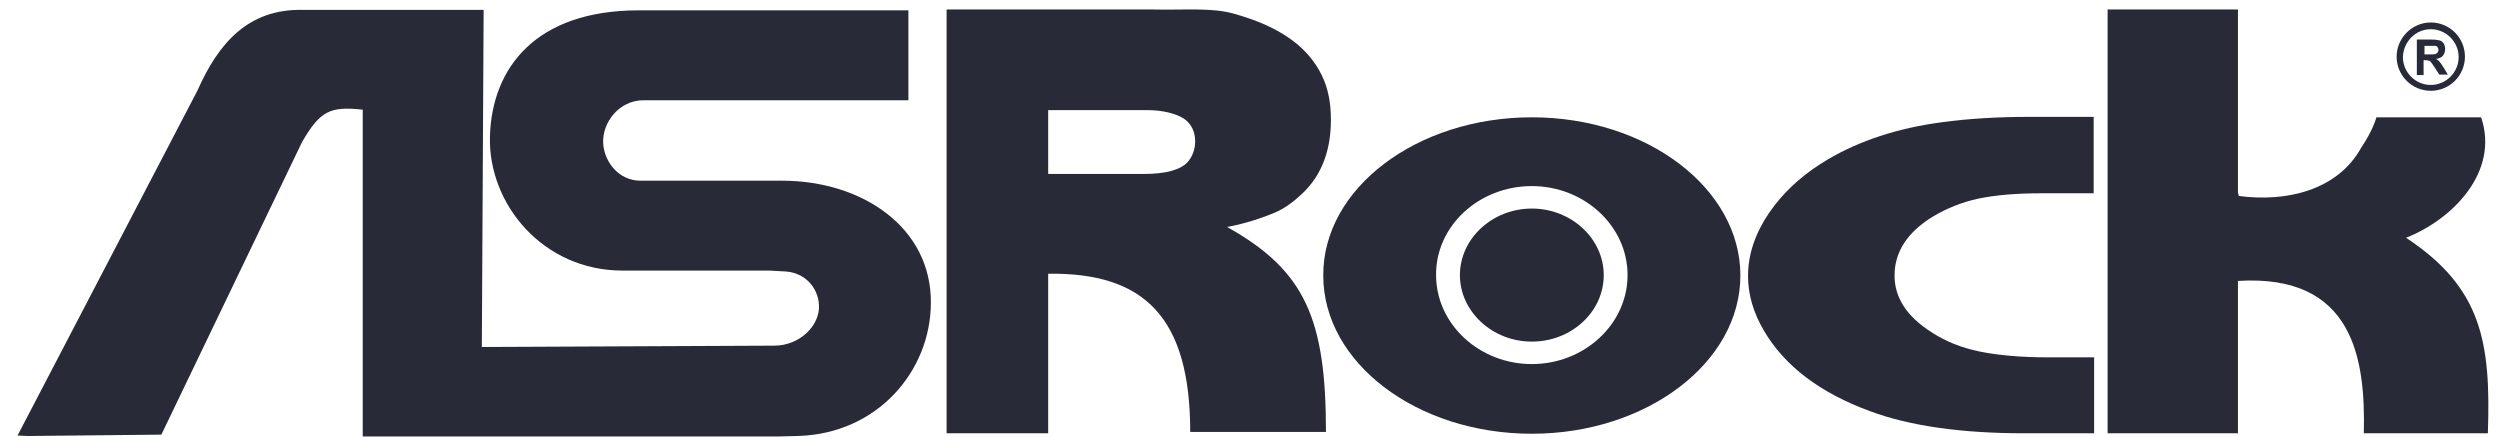
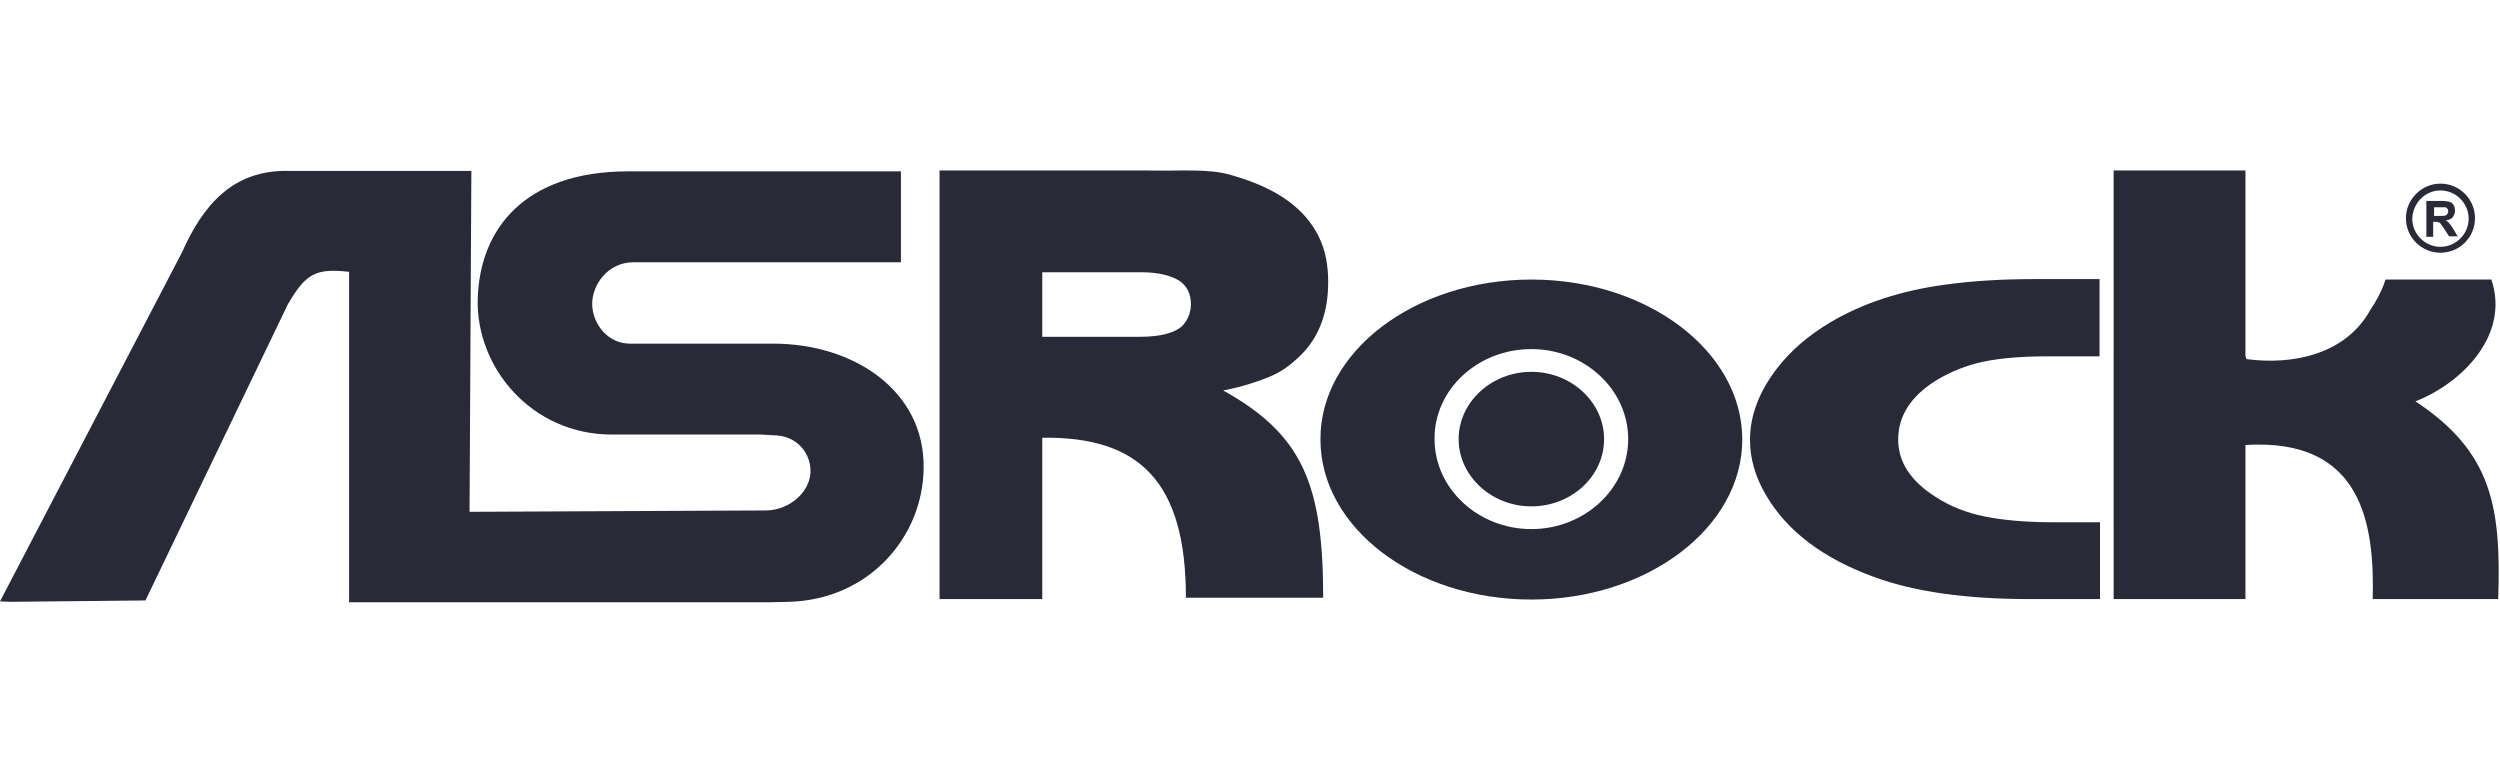
- <svg xmlns="http://www.w3.org/2000/svg" version="1.1" id="圖層_1" x="0px" y="0px" viewBox="0 0 556.2 97.1" style="enable-background:new 0 0 556.2 97.1;" xml:space="preserve">
-   <style type="text/css">
- 	.st0{fill-rule:evenodd;clip-rule:evenodd;fill:#282B37;}
- </style>
+ <svg xmlns="http://www.w3.org/2000/svg" width="550" height="170">
  <g>
-     <g>
-       <path class="st0" d="M465.8,26.1V43h-11.6c-5.6,0-10.3,0.4-14.1,1.2c-3.7,0.8-7.1,2.2-10.1,4c-5.7,3.5-8.5,7.9-8.5,13.1    c0,4.9,2.7,9.1,8.2,12.6c3.2,2.1,6.8,3.5,10.7,4.3c3.9,0.8,9,1.3,15.2,1.3h10.3v16.9h-15.5c-13.9,0-25.4-1.6-34.3-4.9    c-11.2-4.1-19.1-10.1-23.7-18c-2.3-3.9-3.5-8-3.5-12.1c0-5.4,2-10.6,5.9-15.7c3-3.9,6.9-7.3,11.8-10.2c7.1-4.2,15.6-7,25.4-8.3    c5.8-0.8,12.3-1.2,19.6-1.2H465.8L465.8,26.1z" />
-       <path class="st0" d="M497.9,2.1v40.7l0.2,0.8c10.5,1.4,21.9-1.2,27.2-10.7c2.7-4,3.4-6.8,3.4-6.8H552c4.1,12.1-6.3,22.7-16.7,26.8    C552.1,64,554.2,76,553.5,96.4h-27.6h0c0.4-16.4-2.2-35.5-28-33.9l0,33.9h-29V2.1H497.9L497.9,2.1z" />
-       <path class="st0" d="M120.2,97.1h53.1l4.2-0.1c17.7-0.5,29.5-14.4,29.6-29.5c0.2-16.9-15.3-27.3-33.1-27.3h-30h-1.5    c-4.8,0-8-4.1-8.3-8.2c-0.3-4.7,3.5-9.7,9-9.7h58.9V2.3h-60c-22.9,0-32.7,12.8-33.1,28.1c-0.4,15,11.8,29.8,29.5,29.8h32.7    l3.6,0.2c4.4,0.3,7.2,3.7,7.4,7.4c0.3,4.7-4.4,9.1-9.9,9.1l-65.1,0.3l0.4-75l-40.1,0C55.2,1.9,48.6,9.6,43.9,20.2L3.9,96.9L6.2,97    l29.7-0.3C46.3,75,56.8,53.3,67.2,31.6c4-6.9,6.2-8,13.5-7.2l0,72.7H120.2L120.2,97.1z" />
-       <path class="st0" d="M255.9,2.1c7.7,0.2,13.8-0.5,18.8,1c10.7,3,16.4,7.7,19.3,13.5c1.6,3.2,2.1,6.6,2.1,10.1    c0,6.5-1.9,12.1-6.3,16.3c-2,1.9-4,3.4-6.4,4.4c-2.4,1-6.1,2.3-10.4,3.1c17.4,9.7,22,20.5,22,45.6h-30.2    c0-25.5-10.2-35.5-31.6-35.2v35.5h-22.6V2.1H255.9L255.9,2.1z M233.2,38.7h21.3c5.1,0,8.1-1,9.6-2.5c1.2-1.3,1.8-3,1.8-4.7    c0-2.3-0.9-4-2.5-5.1c-1.7-1.1-4.6-1.9-8.2-1.9l-22,0V38.7L233.2,38.7z" />
-       <path class="st0" d="M340.8,46.4c8.8,0,16,6.7,16,14.8c0,8.2-7.2,14.8-16,14.8c-8.8,0-16-6.7-16-14.8    C324.8,53.1,332,46.4,340.8,46.4L340.8,46.4z" />
-       <path class="st0" d="M340.8,26.1c25.6,0,46.4,15.8,46.4,35.2c0,19.4-20.9,35.2-46.4,35.2c-25.6,0-46.4-15.8-46.4-35.2    C294.3,41.9,315.2,26.1,340.8,26.1L340.8,26.1z M340.8,41.4c11.7,0,21.3,8.9,21.3,19.8c0,10.9-9.6,19.8-21.3,19.8    c-11.7,0-21.3-8.9-21.3-19.8C319.4,50.3,329,41.4,340.8,41.4L340.8,41.4z" />
-       <path class="st0" d="M540.8,6.5c3.4,0,6.2,2.8,6.2,6.2c0,3.4-2.8,6.2-6.2,6.2c-3.4,0-6.2-2.8-6.2-6.2    C534.7,9.3,537.4,6.5,540.8,6.5L540.8,6.5z M540.8,5c4.2,0,7.6,3.4,7.6,7.6c0,4.2-3.4,7.6-7.6,7.6c-4.2,0-7.6-3.4-7.6-7.6    C533.2,8.5,536.6,5,540.8,5L540.8,5z" />
-       <path class="st0" d="M537.7,16.6V8.8h3.3c0.8,0,1.4,0.1,1.8,0.2c0.4,0.1,0.7,0.4,0.9,0.7c0.2,0.4,0.3,0.8,0.3,1.2    c0,0.6-0.2,1.1-0.5,1.5c-0.3,0.4-0.9,0.6-1.5,0.7c0.3,0.2,0.6,0.4,0.8,0.7c0.2,0.2,0.5,0.7,0.9,1.3l0.9,1.5h-1.9l-1.1-1.7    c-0.4-0.6-0.7-1-0.8-1.1c-0.1-0.2-0.3-0.3-0.5-0.3c-0.2-0.1-0.4-0.1-0.8-0.1h-0.3v3.3H537.7L537.7,16.6z M539.3,12.1h1.2    c0.8,0,1.2,0,1.4-0.1c0.2-0.1,0.3-0.2,0.4-0.3c0.1-0.2,0.2-0.3,0.2-0.6c0-0.3-0.1-0.5-0.2-0.6c-0.1-0.2-0.3-0.3-0.6-0.3    c-0.1,0-0.5,0-1.1,0h-1.2V12.1L539.3,12.1z" />
+     <g stroke="null">
+       <g stroke="null">
+         <g stroke="null">
+           <path stroke="null" fill="#282B37" clip-rule="evenodd" fill-rule="evenodd" d="m461.9,61.5l0,16.9l-11.6,0c-5.6,0 -10.3,0.4 -14.1,1.2c-3.7,0.8 -7.1,2.2 -10.1,4c-5.7,3.5 -8.5,7.9 -8.5,13.1c0,4.9 2.7,9.1 8.2,12.6c3.2,2.1 6.8,3.5 10.7,4.3c3.9,0.8 9,1.3 15.2,1.3l10.3,0l0,16.9l-15.5,0c-13.9,0 -25.4,-1.6 -34.3,-4.9c-11.2,-4.1 -19.1,-10.1 -23.7,-18c-2.3,-3.9 -3.5,-8 -3.5,-12.1c0,-5.4 2,-10.6 5.9,-15.7c3,-3.9 6.9,-7.3 11.8,-10.2c7.1,-4.2 15.6,-7 25.4,-8.3c5.8,-0.8 12.3,-1.2 19.6,-1.2l14.2,0l0,0.1z" class="st0" />
+           <path stroke="null" fill="#282B37" clip-rule="evenodd" fill-rule="evenodd" d="m494,37.5l0,40.7l0.2,0.8c10.5,1.4 21.9,-1.2 27.2,-10.7c2.7,-4 3.4,-6.8 3.4,-6.8l23.3,0c4.1,12.1 -6.3,22.7 -16.7,26.8c16.8,11.1 18.9,23.1 18.2,43.5l-27.6,0l0,0c0.4,-16.4 -2.2,-35.5 -28,-33.9l0,33.9l-29,0l0,-94.3l29,0l0,0z" class="st0" />
+           <path stroke="null" fill="#282B37" clip-rule="evenodd" fill-rule="evenodd" d="m116.3,132.5l53.1,0l4.2,-0.1c17.7,-0.5 29.5,-14.4 29.6,-29.5c0.2,-16.9 -15.3,-27.3 -33.1,-27.3l-30,0l-1.5,0c-4.8,0 -8,-4.1 -8.3,-8.2c-0.3,-4.7 3.5,-9.7 9,-9.7l58.9,0l0,-20l-60,0c-22.9,0 -32.7,12.8 -33.1,28.1c-0.4,15 11.8,29.8 29.5,29.8l32.7,0l3.6,0.2c4.4,0.3 7.2,3.7 7.4,7.4c0.3,4.7 -4.4,9.1 -9.9,9.1l-65.1,0.3l0.4,-75l-40.1,0c-12.3,-0.3 -18.9,7.4 -23.6,18l-40,76.7l2.3,0.1l29.7,-0.3c10.4,-21.7 20.9,-43.4 31.3,-65.1c4,-6.9 6.2,-8 13.5,-7.2l0,72.7l39.5,0l0,0z" class="st0" />
+           <path stroke="null" fill="#282B37" clip-rule="evenodd" fill-rule="evenodd" d="m252,37.5c7.7,0.2 13.8,-0.5 18.8,1c10.7,3 16.4,7.7 19.3,13.5c1.6,3.2 2.1,6.6 2.1,10.1c0,6.5 -1.9,12.1 -6.3,16.3c-2,1.9 -4,3.4 -6.4,4.4c-2.4,1 -6.1,2.3 -10.4,3.1c17.4,9.7 22,20.5 22,45.6l-30.2,0c0,-25.5 -10.2,-35.5 -31.6,-35.2l0,35.5l-22.6,0l0,-94.3l45.3,0l0,0zm-22.7,36.6l21.3,0c5.1,0 8.1,-1 9.6,-2.5c1.2,-1.3 1.8,-3 1.8,-4.7c0,-2.3 -0.9,-4 -2.5,-5.1c-1.7,-1.1 -4.6,-1.9 -8.2,-1.9l-22,0l0,14.2l0,0z" class="st0" />
+           <path stroke="null" fill="#282B37" clip-rule="evenodd" fill-rule="evenodd" d="m336.9,81.8c8.8,0 16,6.7 16,14.8c0,8.2 -7.2,14.8 -16,14.8c-8.8,0 -16,-6.7 -16,-14.8c0,-8.1 7.2,-14.8 16,-14.8l0,0z" class="st0" />
+           <path stroke="null" fill="#282B37" clip-rule="evenodd" fill-rule="evenodd" d="m336.9,61.5c25.6,0 46.4,15.8 46.4,35.2c0,19.4 -20.9,35.2 -46.4,35.2c-25.6,0 -46.4,-15.8 -46.4,-35.2c-0.1,-19.4 20.8,-35.2 46.4,-35.2l0,0zm0,15.3c11.7,0 21.3,8.9 21.3,19.8c0,10.9 -9.6,19.8 -21.3,19.8c-11.7,0 -21.3,-8.9 -21.3,-19.8c-0.1,-10.9 9.5,-19.8 21.3,-19.8l0,0z" class="st0" />
+           <path stroke="null" fill="#282B37" clip-rule="evenodd" fill-rule="evenodd" d="m536.9,41.9c3.4,0 6.2,2.8 6.2,6.2c0,3.4 -2.8,6.2 -6.2,6.2c-3.4,0 -6.2,-2.8 -6.2,-6.2c0.1,-3.4 2.8,-6.2 6.2,-6.2l0,0zm0,-1.5c4.2,0 7.6,3.4 7.6,7.6c0,4.2 -3.4,7.6 -7.6,7.6c-4.2,0 -7.6,-3.4 -7.6,-7.6c0,-4.1 3.4,-7.6 7.6,-7.6l0,0z" class="st0" />
+           <path stroke="null" fill="#282B37" clip-rule="evenodd" fill-rule="evenodd" d="m533.8,52l0,-7.8l3.3,0c0.8,0 1.4,0.1 1.8,0.2c0.4,0.1 0.7,0.4 0.9,0.7c0.2,0.4 0.3,0.8 0.3,1.2c0,0.6 -0.2,1.1 -0.5,1.5c-0.3,0.4 -0.9,0.6 -1.5,0.7c0.3,0.2 0.6,0.4 0.8,0.7c0.2,0.2 0.5,0.7 0.9,1.3l0.9,1.5l-1.9,0l-1.1,-1.7c-0.4,-0.6 -0.7,-1 -0.8,-1.1c-0.1,-0.2 -0.3,-0.3 -0.5,-0.3c-0.2,-0.1 -0.4,-0.1 -0.8,-0.1l-0.3,0l0,3.3l-1.5,0l0,-0.1zm1.6,-4.5l1.2,0c0.8,0 1.2,0 1.4,-0.1c0.2,-0.1 0.3,-0.2 0.4,-0.3c0.1,-0.2 0.2,-0.3 0.2,-0.6c0,-0.3 -0.1,-0.5 -0.2,-0.6c-0.1,-0.2 -0.3,-0.3 -0.6,-0.3c-0.1,0 -0.5,0 -1.1,0l-1.2,0l0,1.9l-0.1,0z" class="st0" />
+         </g>
+       </g>
    </g>
  </g>
</svg>
